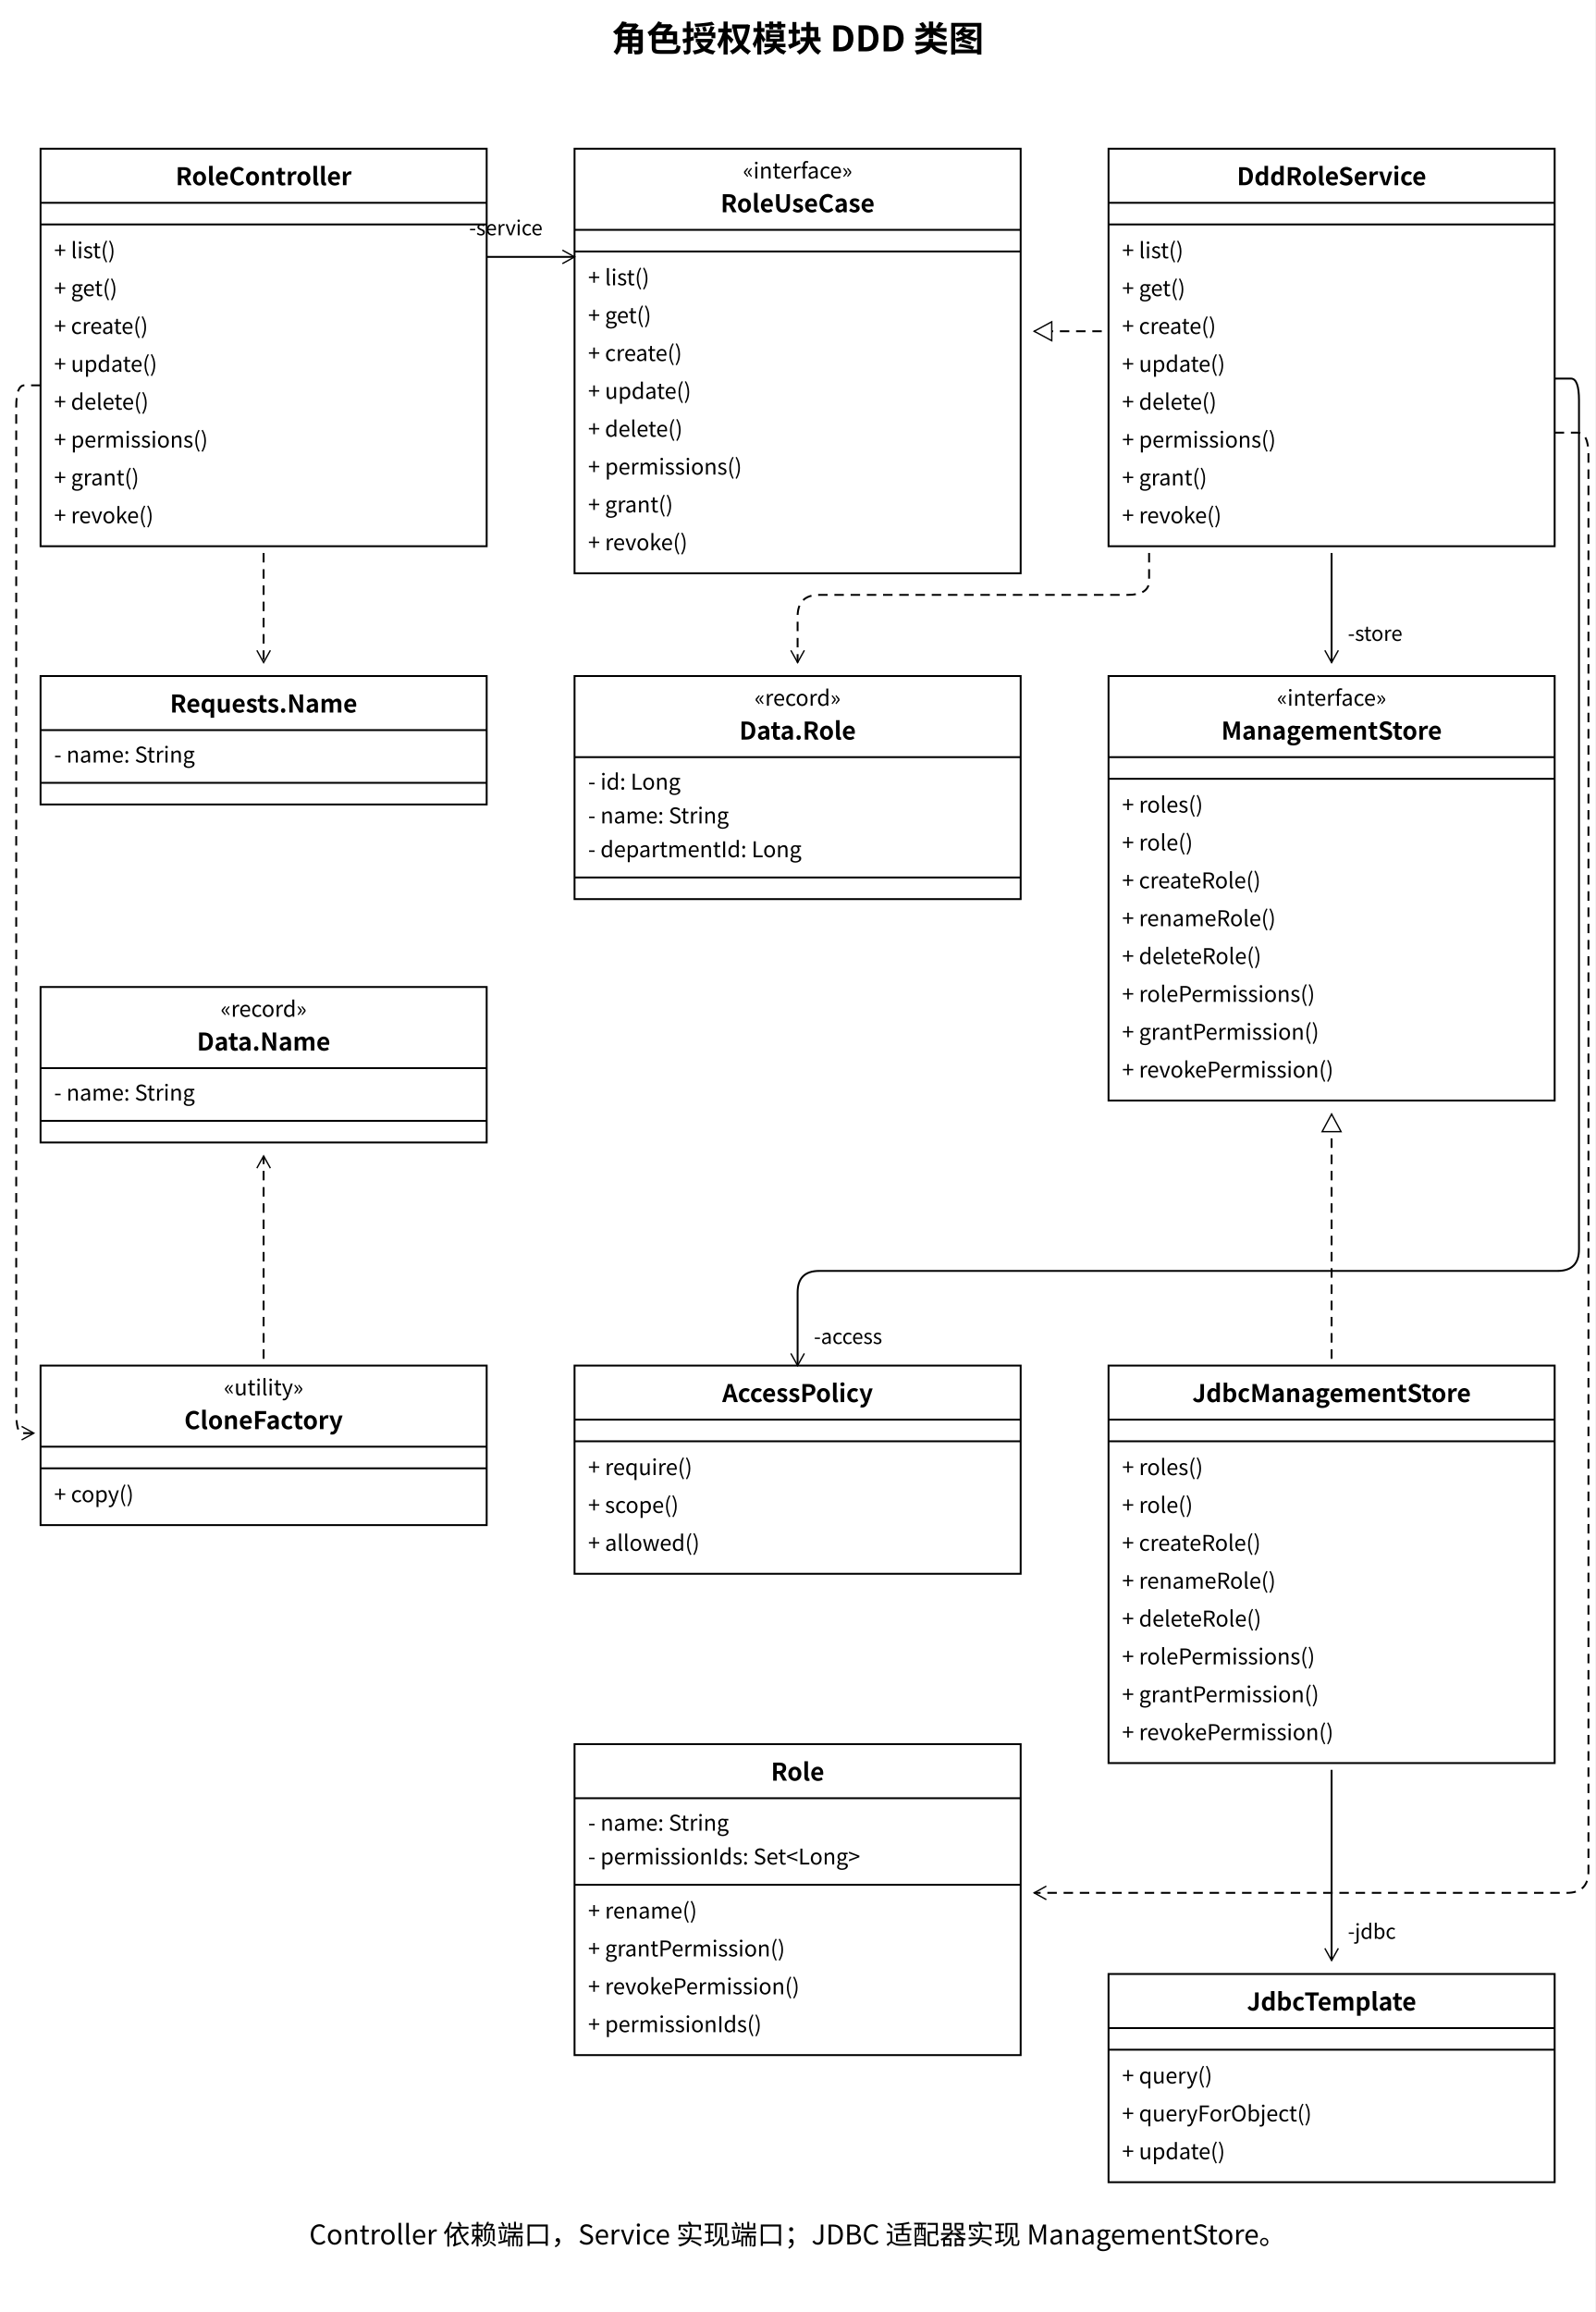
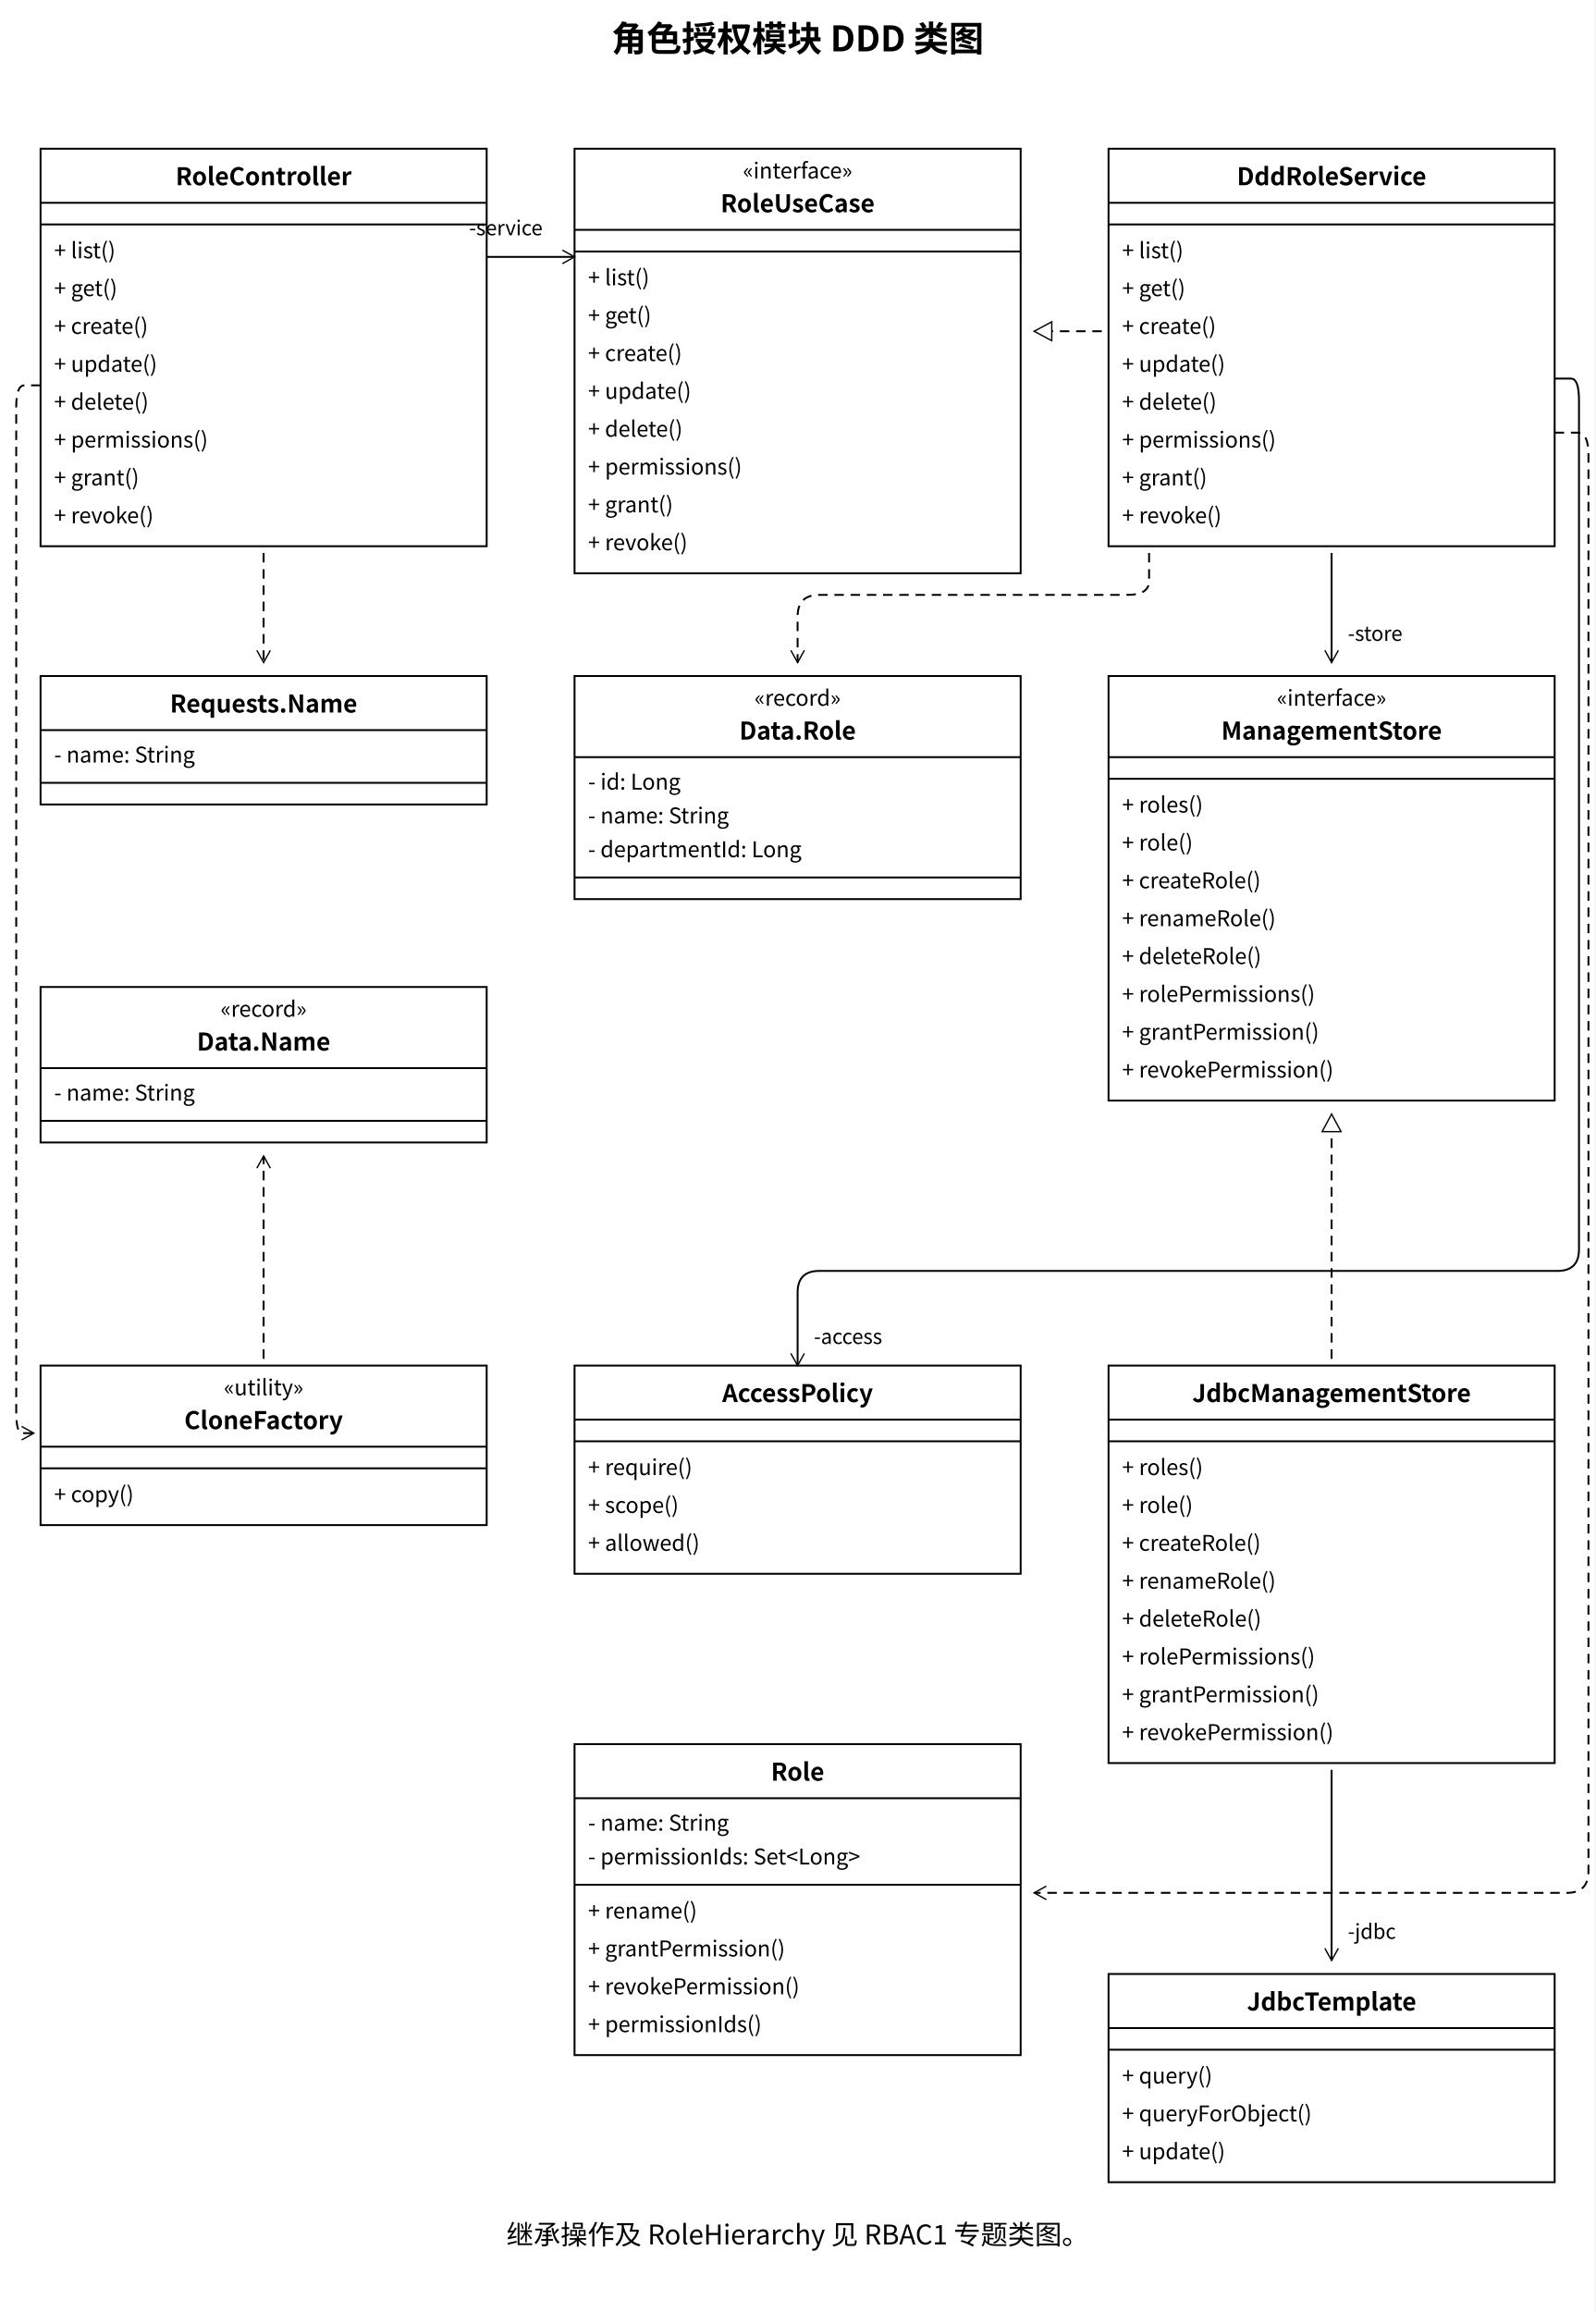
<svg xmlns="http://www.w3.org/2000/svg" width="1180" height="1710" viewBox="0 0 1180 1710">
  <style>text{font-family:'PingFang SC','Microsoft YaHei','Noto Sans CJK SC',system-ui,sans-serif;fill:black}</style>
  <defs>
    <marker id="open" markerWidth="12" markerHeight="12" refX="10" refY="6" orient="auto" markerUnits="userSpaceOnUse">
      <path d="M1,1 L10,6 L1,11" fill="none" stroke="black" />
    </marker>
    <marker id="filled" markerWidth="12" markerHeight="12" refX="10" refY="6" orient="auto" markerUnits="userSpaceOnUse">
      <path d="M1,1 L10,6 L1,11 Z" fill="black" />
    </marker>
    <marker id="triangle" markerWidth="16" markerHeight="16" refX="14" refY="8" orient="auto" markerUnits="userSpaceOnUse">
      <path d="M1,1 L14,8 L1,15 Z" fill="white" stroke="black" />
    </marker>
  </defs>
  <rect width="100%" height="100%" fill="white" />
  <text x="590.0" y="38" font-size="26" text-anchor="middle" font-weight="600">角色授权模块 DDD 类图</text>
  <rect x="30" y="110" width="330" height="294" rx="0" fill="white" stroke="black" stroke-width="1.4" />
  <text x="195.0" y="137" font-size="18" text-anchor="middle" font-weight="600">RoleController</text>
  <path d="M 30,150 L 360,150" fill="none" stroke="black" stroke-width="1.4" />
  <path d="M 30,166 L 360,166" fill="none" stroke="black" stroke-width="1.4" />
  <text x="40" y="191" font-size="16" text-anchor="start" font-weight="400">+ list()</text>
  <text x="40" y="219" font-size="16" text-anchor="start" font-weight="400">+ get()</text>
  <text x="40" y="247" font-size="16" text-anchor="start" font-weight="400">+ create()</text>
  <text x="40" y="275" font-size="16" text-anchor="start" font-weight="400">+ update()</text>
  <text x="40" y="303" font-size="16" text-anchor="start" font-weight="400">+ delete()</text>
  <text x="40" y="331" font-size="16" text-anchor="start" font-weight="400">+ permissions()</text>
  <text x="40" y="359" font-size="16" text-anchor="start" font-weight="400">+ grant()</text>
  <text x="40" y="387" font-size="16" text-anchor="start" font-weight="400">+ revoke()</text>
  <rect x="425" y="110" width="330" height="314" rx="0" fill="white" stroke="black" stroke-width="1.4" />
  <text x="590.0" y="132" font-size="16" text-anchor="middle" font-weight="400">«interface»</text>
  <text x="590.0" y="157" font-size="18" text-anchor="middle" font-weight="600">RoleUseCase</text>
  <path d="M 425,170 L 755,170" fill="none" stroke="black" stroke-width="1.4" />
  <path d="M 425,186 L 755,186" fill="none" stroke="black" stroke-width="1.4" />
  <text x="435" y="211" font-size="16" text-anchor="start" font-weight="400">+ list()</text>
  <text x="435" y="239" font-size="16" text-anchor="start" font-weight="400">+ get()</text>
  <text x="435" y="267" font-size="16" text-anchor="start" font-weight="400">+ create()</text>
  <text x="435" y="295" font-size="16" text-anchor="start" font-weight="400">+ update()</text>
  <text x="435" y="323" font-size="16" text-anchor="start" font-weight="400">+ delete()</text>
  <text x="435" y="351" font-size="16" text-anchor="start" font-weight="400">+ permissions()</text>
  <text x="435" y="379" font-size="16" text-anchor="start" font-weight="400">+ grant()</text>
  <text x="435" y="407" font-size="16" text-anchor="start" font-weight="400">+ revoke()</text>
  <rect x="820" y="110" width="330" height="294" rx="0" fill="white" stroke="black" stroke-width="1.4" />
  <text x="985.0" y="137" font-size="18" text-anchor="middle" font-weight="600">DddRoleService</text>
  <path d="M 820,150 L 1150,150" fill="none" stroke="black" stroke-width="1.4" />
  <path d="M 820,166 L 1150,166" fill="none" stroke="black" stroke-width="1.4" />
  <text x="830" y="191" font-size="16" text-anchor="start" font-weight="400">+ list()</text>
  <text x="830" y="219" font-size="16" text-anchor="start" font-weight="400">+ get()</text>
  <text x="830" y="247" font-size="16" text-anchor="start" font-weight="400">+ create()</text>
  <text x="830" y="275" font-size="16" text-anchor="start" font-weight="400">+ update()</text>
  <text x="830" y="303" font-size="16" text-anchor="start" font-weight="400">+ delete()</text>
  <text x="830" y="331" font-size="16" text-anchor="start" font-weight="400">+ permissions()</text>
  <text x="830" y="359" font-size="16" text-anchor="start" font-weight="400">+ grant()</text>
  <text x="830" y="387" font-size="16" text-anchor="start" font-weight="400">+ revoke()</text>
  <path d="M 360,190 L 425,190" fill="none" stroke="black" stroke-width="1.4" marker-end="url(#open)" />
  <text x="347" y="174" font-size="15" text-anchor="start" font-weight="400">-service</text>
  <path d="M 815,245 L 765,245" fill="none" stroke="black" stroke-width="1.4" stroke-dasharray="7 5" marker-end="url(#triangle)" />
  <rect x="30" y="500" width="330" height="95" rx="0" fill="white" stroke="black" stroke-width="1.4" />
  <text x="195.0" y="527" font-size="18" text-anchor="middle" font-weight="600">Requests.Name</text>
  <path d="M 30,540 L 360,540" fill="none" stroke="black" stroke-width="1.4" />
  <text x="40" y="564" font-size="16" text-anchor="start" font-weight="400">- name: String</text>
  <path d="M 30,579 L 360,579" fill="none" stroke="black" stroke-width="1.4" />
  <rect x="425" y="500" width="330" height="165" rx="0" fill="white" stroke="black" stroke-width="1.4" />
  <text x="590.0" y="522" font-size="16" text-anchor="middle" font-weight="400">«record»</text>
  <text x="590.0" y="547" font-size="18" text-anchor="middle" font-weight="600">Data.Role</text>
  <path d="M 425,560 L 755,560" fill="none" stroke="black" stroke-width="1.4" />
  <text x="435" y="584" font-size="16" text-anchor="start" font-weight="400">- id: Long</text>
  <text x="435" y="609" font-size="16" text-anchor="start" font-weight="400">- name: String</text>
  <text x="435" y="634" font-size="16" text-anchor="start" font-weight="400">- departmentId: Long</text>
  <path d="M 425,649 L 755,649" fill="none" stroke="black" stroke-width="1.4" />
  <rect x="820" y="500" width="330" height="314" rx="0" fill="white" stroke="black" stroke-width="1.4" />
  <text x="985.0" y="522" font-size="16" text-anchor="middle" font-weight="400">«interface»</text>
  <text x="985.0" y="547" font-size="18" text-anchor="middle" font-weight="600">ManagementStore</text>
  <path d="M 820,560 L 1150,560" fill="none" stroke="black" stroke-width="1.4" />
  <path d="M 820,576 L 1150,576" fill="none" stroke="black" stroke-width="1.4" />
  <text x="830" y="601" font-size="16" text-anchor="start" font-weight="400">+ roles()</text>
  <text x="830" y="629" font-size="16" text-anchor="start" font-weight="400">+ role()</text>
  <text x="830" y="657" font-size="16" text-anchor="start" font-weight="400">+ createRole()</text>
  <text x="830" y="685" font-size="16" text-anchor="start" font-weight="400">+ renameRole()</text>
  <text x="830" y="713" font-size="16" text-anchor="start" font-weight="400">+ deleteRole()</text>
  <text x="830" y="741" font-size="16" text-anchor="start" font-weight="400">+ rolePermissions()</text>
  <text x="830" y="769" font-size="16" text-anchor="start" font-weight="400">+ grantPermission()</text>
  <text x="830" y="797" font-size="16" text-anchor="start" font-weight="400">+ revokePermission()</text>
  <path d="M 850,409 L 850.0,429.667 Q 850,440 834.0,440.0 L 606.0,440.0 Q 590,440 590.0,456.0 L 590,490" fill="none" stroke="black" stroke-width="1.4" stroke-dasharray="7 5" marker-end="url(#open)" />
  <path d="M 985,409 L 985,490" fill="none" stroke="black" stroke-width="1.4" marker-end="url(#open)" />
  <text x="997" y="474" font-size="15" text-anchor="start" font-weight="400">-store</text>
  <rect x="30" y="730" width="330" height="115" rx="0" fill="white" stroke="black" stroke-width="1.4" />
  <text x="195.0" y="752" font-size="16" text-anchor="middle" font-weight="400">«record»</text>
  <text x="195.0" y="777" font-size="18" text-anchor="middle" font-weight="600">Data.Name</text>
  <path d="M 30,790 L 360,790" fill="none" stroke="black" stroke-width="1.4" />
  <text x="40" y="814" font-size="16" text-anchor="start" font-weight="400">- name: String</text>
  <path d="M 30,829 L 360,829" fill="none" stroke="black" stroke-width="1.4" />
  <rect x="30" y="1010" width="330" height="118" rx="0" fill="white" stroke="black" stroke-width="1.4" />
  <text x="195.0" y="1032" font-size="16" text-anchor="middle" font-weight="400">«utility»</text>
  <text x="195.0" y="1057" font-size="18" text-anchor="middle" font-weight="600">CloneFactory</text>
  <path d="M 30,1070 L 360,1070" fill="none" stroke="black" stroke-width="1.4" />
  <path d="M 30,1086 L 360,1086" fill="none" stroke="black" stroke-width="1.4" />
  <text x="40" y="1111" font-size="16" text-anchor="start" font-weight="400">+ copy()</text>
  <rect x="425" y="1010" width="330" height="154" rx="0" fill="white" stroke="black" stroke-width="1.4" />
  <text x="590.0" y="1037" font-size="18" text-anchor="middle" font-weight="600">AccessPolicy</text>
  <path d="M 425,1050 L 755,1050" fill="none" stroke="black" stroke-width="1.4" />
  <path d="M 425,1066 L 755,1066" fill="none" stroke="black" stroke-width="1.4" />
  <text x="435" y="1091" font-size="16" text-anchor="start" font-weight="400">+ require()</text>
  <text x="435" y="1119" font-size="16" text-anchor="start" font-weight="400">+ scope()</text>
  <text x="435" y="1147" font-size="16" text-anchor="start" font-weight="400">+ allowed()</text>
  <rect x="820" y="1010" width="330" height="294" rx="0" fill="white" stroke="black" stroke-width="1.4" />
  <text x="985.0" y="1037" font-size="18" text-anchor="middle" font-weight="600">JdbcManagementStore</text>
  <path d="M 820,1050 L 1150,1050" fill="none" stroke="black" stroke-width="1.4" />
  <path d="M 820,1066 L 1150,1066" fill="none" stroke="black" stroke-width="1.4" />
  <text x="830" y="1091" font-size="16" text-anchor="start" font-weight="400">+ roles()</text>
  <text x="830" y="1119" font-size="16" text-anchor="start" font-weight="400">+ role()</text>
  <text x="830" y="1147" font-size="16" text-anchor="start" font-weight="400">+ createRole()</text>
  <text x="830" y="1175" font-size="16" text-anchor="start" font-weight="400">+ renameRole()</text>
  <text x="830" y="1203" font-size="16" text-anchor="start" font-weight="400">+ deleteRole()</text>
  <text x="830" y="1231" font-size="16" text-anchor="start" font-weight="400">+ rolePermissions()</text>
  <text x="830" y="1259" font-size="16" text-anchor="start" font-weight="400">+ grantPermission()</text>
  <text x="830" y="1287" font-size="16" text-anchor="start" font-weight="400">+ revokePermission()</text>
  <path d="M 985,1005 L 985,824" fill="none" stroke="black" stroke-width="1.4" stroke-dasharray="7 5" marker-end="url(#triangle)" />
  <path d="M 30,285 L 18.0,285.0 Q 12,285 12.0,301.0 L 12.0,1044.0 Q 12,1060 16.333,1060.0 L 25,1060" fill="none" stroke="black" stroke-width="1.4" stroke-dasharray="7 5" marker-end="url(#open)" />
  <path d="M 195,409 L 195,490" fill="none" stroke="black" stroke-width="1.4" stroke-dasharray="7 5" marker-end="url(#open)" />
  <path d="M 195,1005 L 195,855" fill="none" stroke="black" stroke-width="1.4" stroke-dasharray="7 5" marker-end="url(#open)" />
  <path d="M 1150,280 L 1162.0,280.0 Q 1168,280 1168.0,296.0 L 1168.0,924.0 Q 1168,940 1152.0,940.0 L 606.0,940.0 Q 590,940 590.0,956.0 L 590,1010" fill="none" stroke="black" stroke-width="1.4" marker-end="url(#open)" />
  <text x="602" y="994" font-size="15" text-anchor="start" font-weight="400">-access</text>
  <rect x="425" y="1290" width="330" height="230" rx="0" fill="white" stroke="black" stroke-width="1.4" />
  <text x="590.0" y="1317" font-size="18" text-anchor="middle" font-weight="600">Role</text>
  <path d="M 425,1330 L 755,1330" fill="none" stroke="black" stroke-width="1.4" />
  <text x="435" y="1354" font-size="16" text-anchor="start" font-weight="400">- name: String</text>
  <text x="435" y="1379" font-size="16" text-anchor="start" font-weight="400">- permissionIds: Set&lt;Long&gt;</text>
  <path d="M 425,1394 L 755,1394" fill="none" stroke="black" stroke-width="1.4" />
  <text x="435" y="1419" font-size="16" text-anchor="start" font-weight="400">+ rename()</text>
  <text x="435" y="1447" font-size="16" text-anchor="start" font-weight="400">+ grantPermission()</text>
  <text x="435" y="1475" font-size="16" text-anchor="start" font-weight="400">+ revokePermission()</text>
  <text x="435" y="1503" font-size="16" text-anchor="start" font-weight="400">+ permissionIds()</text>
  <path d="M 1150,320 L 1166.667,320.0 Q 1175,320 1175.0,336.0 L 1175.0,1384.0 Q 1175,1400 1159.0,1400.0 L 765,1400" fill="none" stroke="black" stroke-width="1.4" stroke-dasharray="7 5" marker-end="url(#open)" />
  <rect x="820" y="1460" width="330" height="154" rx="0" fill="white" stroke="black" stroke-width="1.4" />
  <text x="985.0" y="1487" font-size="18" text-anchor="middle" font-weight="600">JdbcTemplate</text>
  <path d="M 820,1500 L 1150,1500" fill="none" stroke="black" stroke-width="1.4" />
  <path d="M 820,1516 L 1150,1516" fill="none" stroke="black" stroke-width="1.4" />
  <text x="830" y="1541" font-size="16" text-anchor="start" font-weight="400">+ query()</text>
  <text x="830" y="1569" font-size="16" text-anchor="start" font-weight="400">+ queryForObject()</text>
  <text x="830" y="1597" font-size="16" text-anchor="start" font-weight="400">+ update()</text>
  <path d="M 985,1309 L 985,1450" fill="none" stroke="black" stroke-width="1.4" marker-end="url(#open)" />
  <text x="997" y="1434" font-size="15" text-anchor="start" font-weight="400">-jdbc</text>
-   <text x="590" y="1660" font-size="20" text-anchor="middle" font-weight="400">Controller 依赖端口，Service 实现端口；JDBC 适配器实现 ManagementStore。</text>
+   <text x="590" y="1660" font-size="20" text-anchor="middle" font-weight="400">继承操作及 RoleHierarchy 见 RBAC1 专题类图。</text>
</svg>
